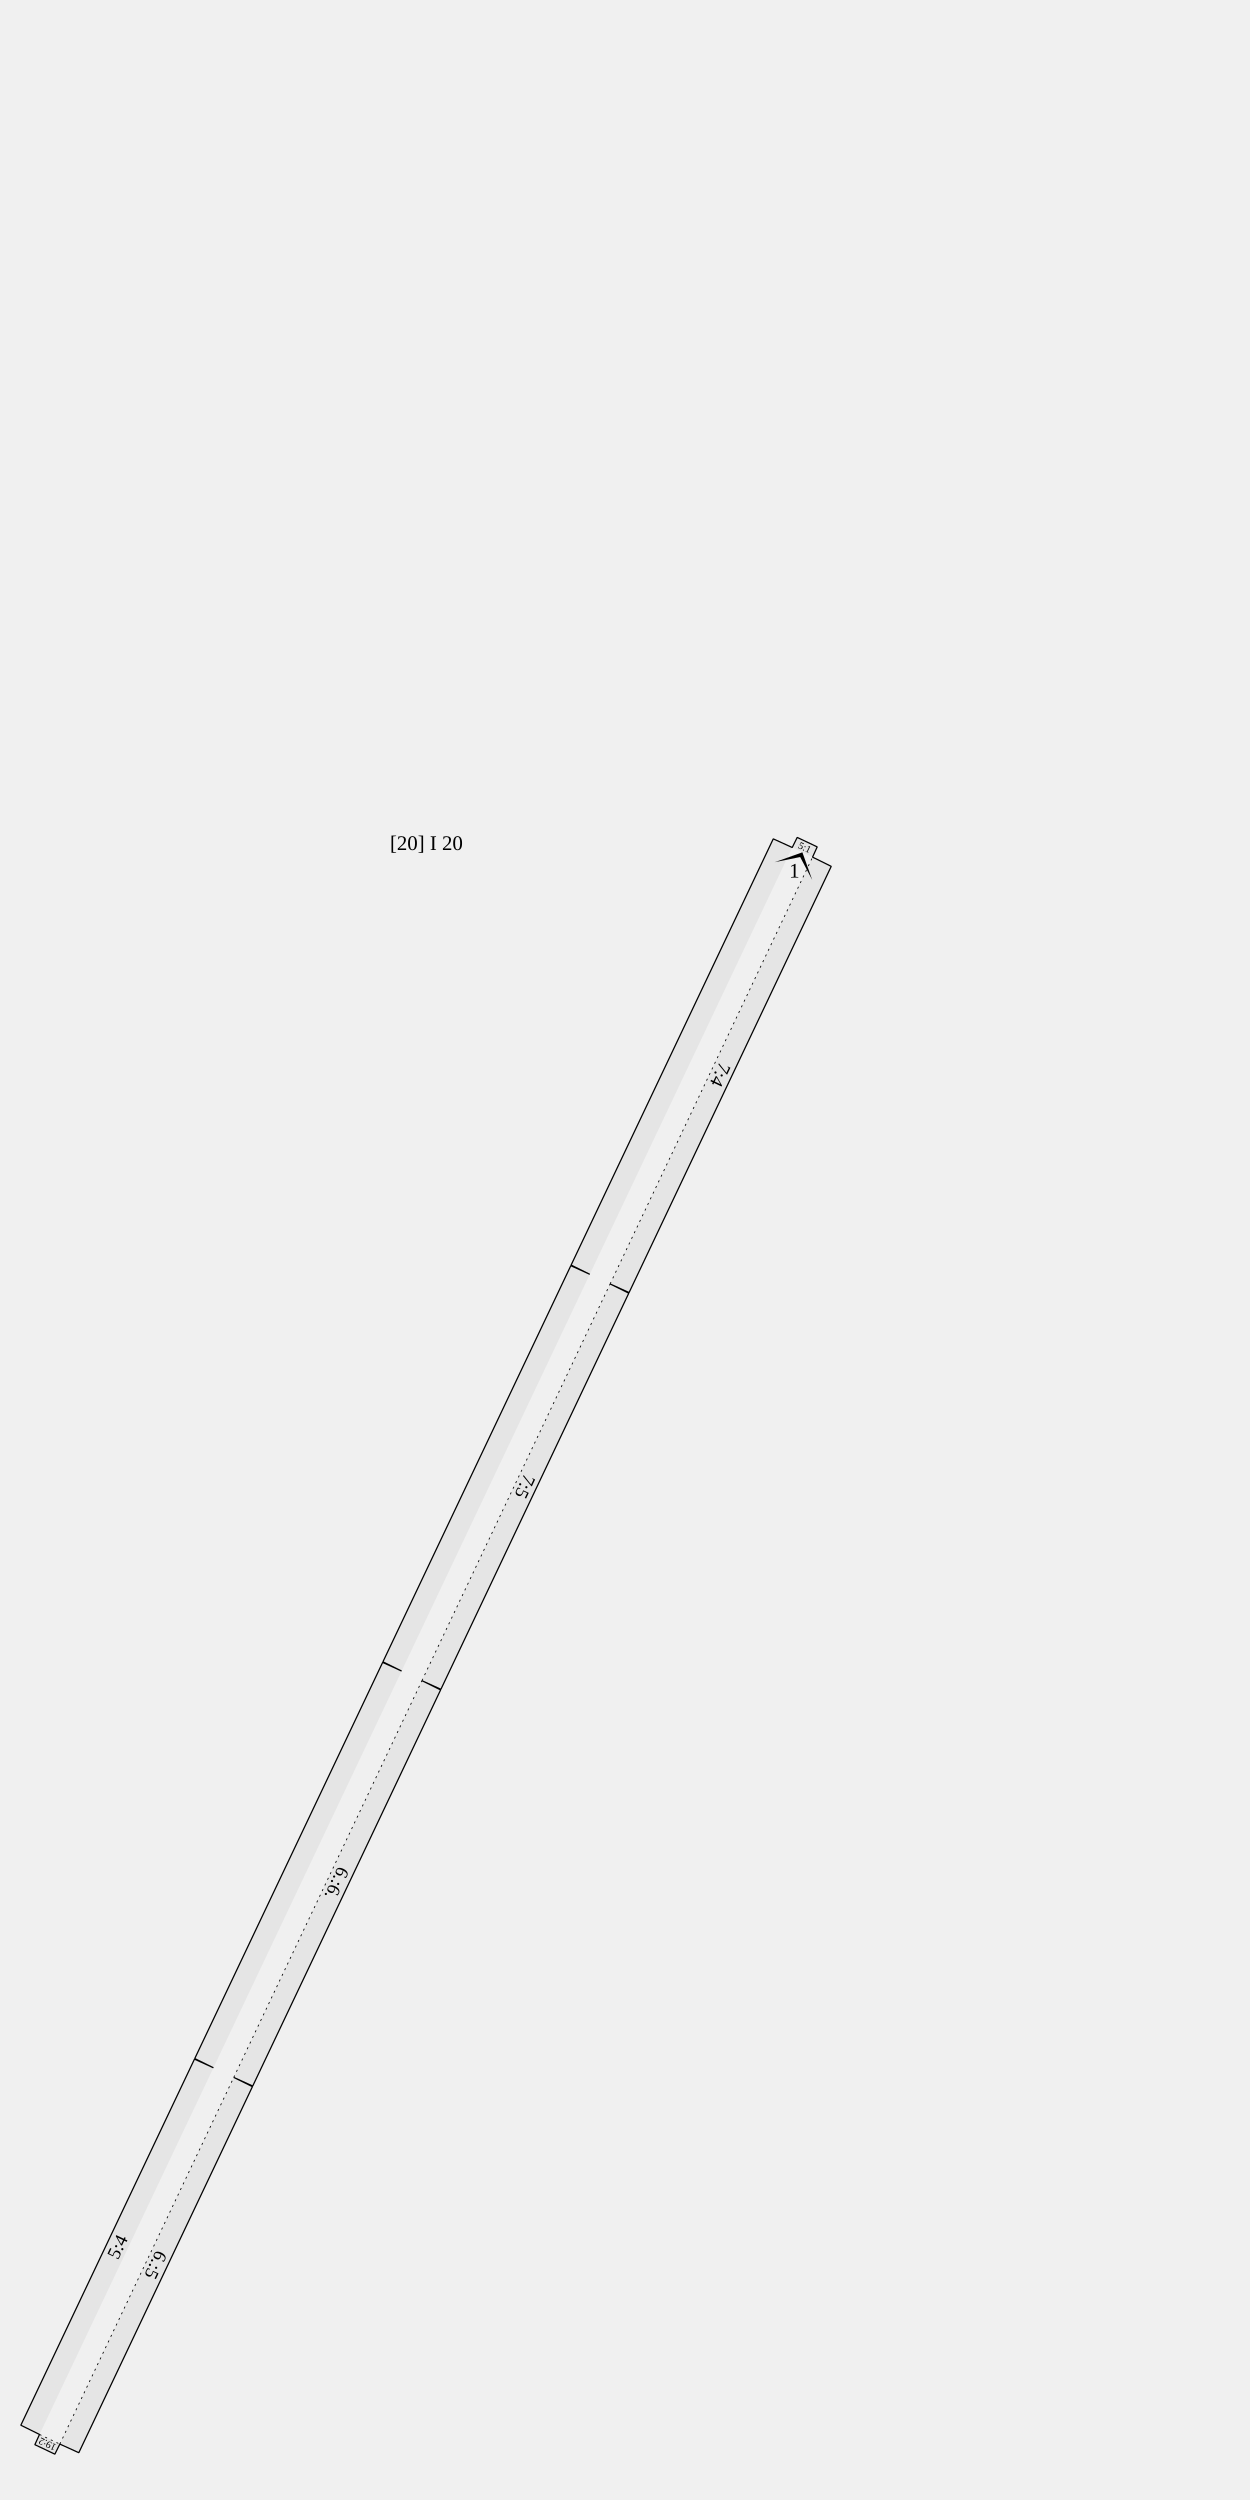
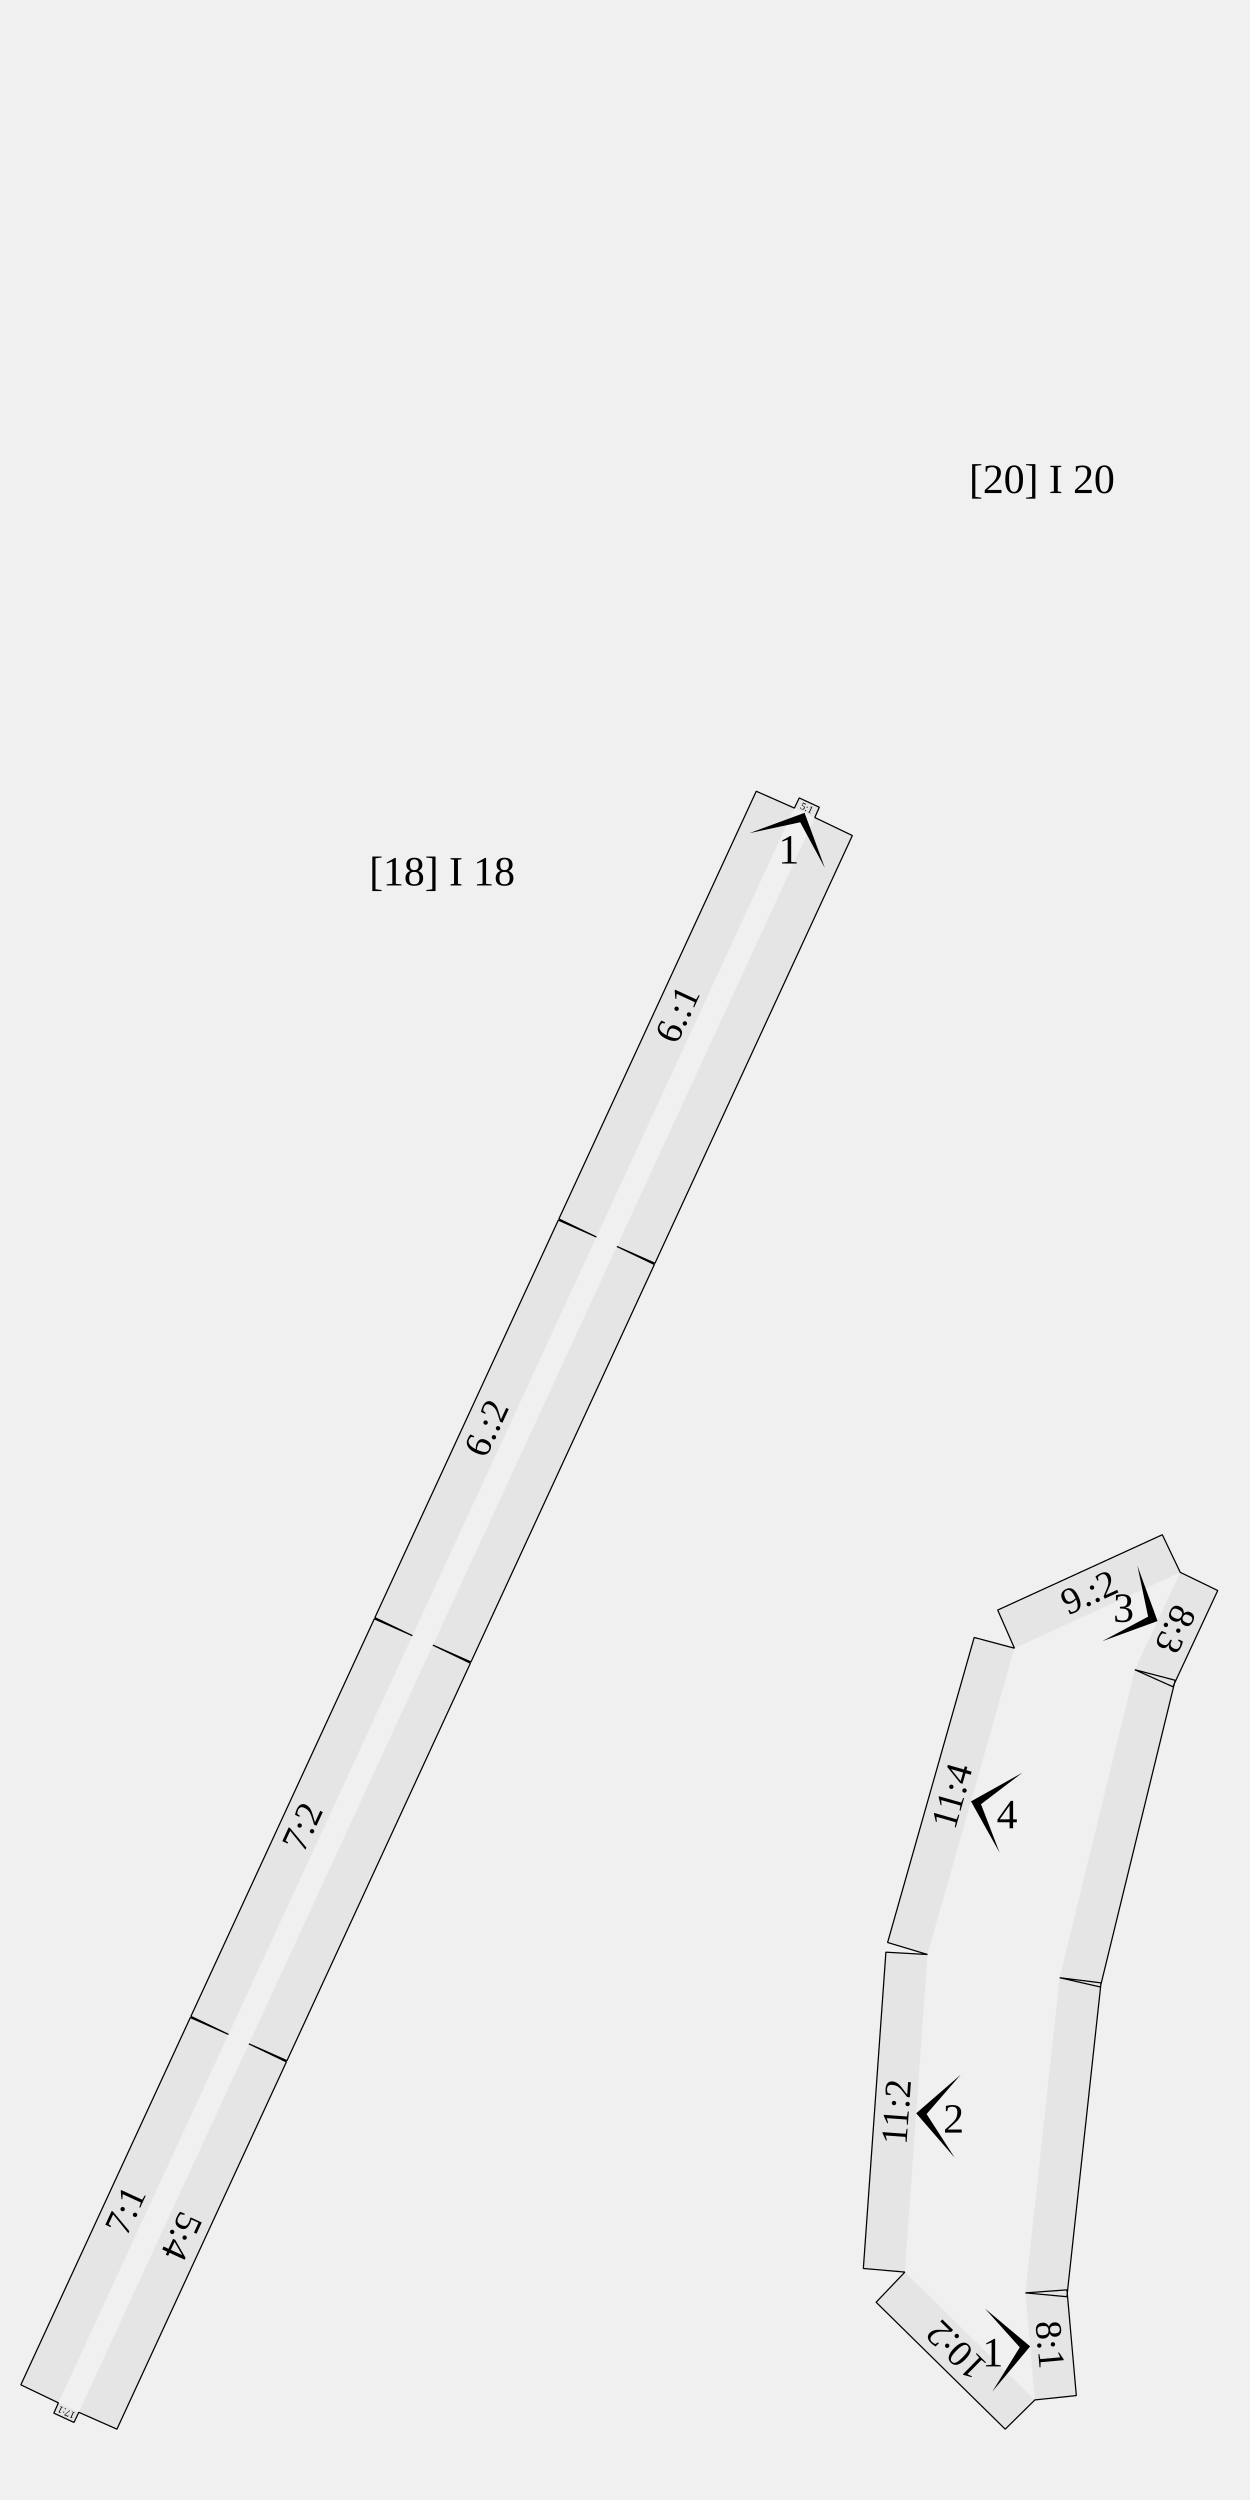
<svg xmlns="http://www.w3.org/2000/svg" version="1.1" width="300.00mm" height="600.00mm" viewBox="0 0 300.00 600.00">
  <style type="text/css">
    path {
        fill: none;
        stroke-linecap: butt;
        stroke-linejoin: bevel;
        stroke-dasharray: none;
    }
    path.outer {
        stroke: #000000;
        stroke-dasharray: none;
        stroke-dashoffset: 0;
        stroke-width: 0.3;
        stroke-opacity: 1.0;
    }
    path.convex {
        stroke: #000000;
        stroke-dasharray: 0.50,1.00;
        stroke-dashoffset:0;
        stroke-width:0.2;
        stroke-opacity: 1.0
    }
    path.concave {
        stroke: #000000;
        stroke-dasharray: 1.00,0.50,0.20,0.50;
        stroke-dashoffset: 0;
        stroke-width: 0.2;
        stroke-opacity: 1.0
    }
    path.freestyle {
        stroke: #000000;
        stroke-dasharray: none;
        stroke-dashoffset: 0;
        stroke-width: 0.2;
        stroke-opacity: 1.0
    }
    path.outer_background {
        stroke: #ffffff;
        stroke-opacity: 1.0;
        stroke-width: 0.5
    }
    path.inner_background {
        stroke: #ffffff;
        stroke-opacity: 1.0;
        stroke-width: 0.2
    }
    path.sticker {
        fill: #e5e5e5;
        stroke: none;
        fill-opacity: 1.0;
    }
    path.arrow {
        fill: #000000;
    }
    text {
        font-style: normal;
        fill: #000000;
        fill-opacity: 1.0;
        stroke: none;
    }
    text, tspan {
        text-anchor:middle;
    }
    </style>
  <g>
-     <text transform="translate(102.331 204.0044)" style="font-size:5.00">
-       <tspan>[20] I 20</tspan>
-     </text>
-     <path class="sticker" d=" M 190.135 203.399 L 191.33 200.978 L 196.129 203.255 L 195.011 205.712 Z M 56.1 498.58 L 60.584 500.794 L 18.912 588.652 L 14.36 586.58 Z M 195.011 205.712 L 199.495 207.925 L 150.977 310.218 L 146.425 308.146 Z M 146.425 308.146 L 150.909 310.36 L 105.814 405.435 L 101.263 403.363 Z M 101.263 403.363 L 105.747 405.577 L 60.651 500.652 L 56.1 498.58 Z M 96.386 401.05 L 91.902 398.836 L 136.998 303.761 L 141.549 305.833 Z M 51.223 496.267 L 46.74 494.053 L 91.835 398.978 L 96.386 401.05 Z M 9.484 584.267 L 5 582.053 L 46.672 494.195 L 51.223 496.267 Z M 141.549 305.833 L 137.065 303.619 L 185.584 201.327 L 190.135 203.399 Z M 14.36 586.58 L 13.166 589 L 8.366 586.723 L 9.484 584.267 Z " />
-     <path class="convex" d=" M 14.36 586.58 L 56.1 498.58 M 9.484 584.267 L 14.36 586.58 M 56.1 498.58 L 101.263 403.363 M 101.263 403.363 L 146.425 308.146 M 146.425 308.146 L 195.011 205.712 " />
-     <path class="outer" d=" M 5 582.053 L 46.672 494.195 L 51.223 496.267 L 46.74 494.053 L 91.835 398.978 L 96.386 401.05 L 91.902 398.836 L 136.998 303.761 L 141.549 305.833 L 137.065 303.619 L 185.584 201.327 L 190.135 203.399 L 191.33 200.978 L 196.129 203.255 L 195.011 205.712 L 199.495 207.925 L 150.977 310.218 L 146.425 308.146 L 150.909 310.36 L 105.814 405.435 L 101.263 403.363 L 105.747 405.577 L 60.651 500.652 L 56.1 498.58 L 60.584 500.794 L 18.912 588.652 L 14.36 586.58 L 13.166 589 L 8.366 586.723 L 9.484 584.267 Z " />
    <g>
-       <path transform="matrix(4.517591 2.142749 -2.142749 4.517591 192.573 204.5551)" class="arrow" d="M 0 0 L 1 1 L 0 0.25 L -1 1 Z" />
-       <text transform="translate(190.6445 210.6209)" style="font-size:5.00">
-         <tspan>1</tspan>
+       <text transform="translate(106.1019 212.5065)" style="font-size:10.00">
+         <tspan>[18] I 18</tspan>
+       </text>
+       <path class="sticker" d=" M 190.646 193.942 L 191.815 191.51 L 196.638 193.736 L 195.546 196.204 Z M 14.014 576.691 L 5 572.358 L 45.679 484.209 L 54.825 488.256 Z M 143.141 296.882 L 134.127 292.549 L 181.5 189.895 L 190.646 193.942 Z M 98.983 392.569 L 89.969 388.236 L 133.995 292.835 L 143.141 296.882 Z M 54.825 488.256 L 45.811 483.924 L 89.837 388.522 L 98.983 392.569 Z M 148.041 299.144 L 157.055 303.476 L 113.029 398.878 L 103.883 394.831 Z M 103.883 394.831 L 112.897 399.164 L 68.871 494.566 L 59.725 490.518 Z M 59.725 490.518 L 68.739 494.851 L 28.06 583 L 18.915 578.953 Z M 195.546 196.204 L 204.56 200.536 L 157.187 303.191 L 148.041 299.144 Z M 18.915 578.953 L 17.745 581.385 L 12.922 579.159 L 14.014 576.691 Z " />
+       <path class="outer" d=" M 191.815 191.51 L 196.638 193.736 L 195.546 196.204 L 204.56 200.536 L 157.187 303.191 L 148.041 299.144 L 157.055 303.476 L 113.029 398.878 L 103.883 394.831 L 112.897 399.164 L 68.871 494.566 L 59.725 490.518 L 68.739 494.851 L 28.06 583 L 18.915 578.953 L 17.745 581.385 L 12.922 579.159 L 14.014 576.691 L 5 572.358 L 45.679 484.209 L 54.825 488.256 L 45.811 483.924 L 89.837 388.522 L 98.983 392.569 L 89.969 388.236 L 133.995 292.835 L 143.141 296.882 L 134.127 292.549 L 181.5 189.895 L 190.646 193.942 Z " />
+       <g>
+         <path transform="matrix(9.079796 4.190144 -4.190144 9.079796 193.0959 195.0728)" class="arrow" d="M 0 0 L 1 1 L 0 0.25 L -1 1 Z" />
+         <text transform="translate(189.3248 207.2447)" style="font-size:10.00">
+           <tspan>1</tspan>
+         </text>
+       </g>
+       <text transform="matrix(0.90798 0.419014 -0.419014 0.90798 193.2995 194.6318)" style="font-size:2.43">
+         <tspan>5:1</tspan>
+       </text>
+       <text transform="matrix(0.419016 -0.907979 0.907979 0.419016 32.78506 531.7195)" style="font-size:9.00">
+         <tspan>7:1</tspan>
+       </text>
+       <text transform="matrix(0.419016 -0.907979 0.907979 0.419016 165.2588 244.6578)" style="font-size:9.00">
+         <tspan>6.:1</tspan>
+       </text>
+       <text transform="matrix(0.419016 -0.907979 0.907979 0.419016 119.4274 343.9714)" style="font-size:9.00">
+         <tspan>6.:2</tspan>
+       </text>
+       <text transform="matrix(0.419016 -0.907979 0.907979 0.419016 75.26948 439.6586)" style="font-size:9.00">
+         <tspan>7:2</tspan>
+       </text>
+       <text transform="matrix(-0.419016 0.907979 -0.907979 -0.419016 40.95437 535.4895)" style="font-size:9.00">
+         <tspan>5:4</tspan>
+       </text>
+       <text transform="matrix(-0.907979 -0.419016 0.419016 -0.907979 16.26072 578.2628)" style="font-size:2.43">
+         <tspan>17:1</tspan>
      </text>
    </g>
-     <text transform="matrix(0.903518 0.42855 -0.42855 0.903518 192.7812 204.1162)" style="font-size:2.43">
-       <tspan>5:1</tspan>
-     </text>
-     <text transform="matrix(-0.42855 0.903518 -0.903518 -0.42855 36.04338 542.9656)" style="font-size:4.50">
-       <tspan>6.:5</tspan>
-     </text>
-     <text transform="matrix(-0.42855 0.903518 -0.903518 -0.42855 171.5315 257.3143)" style="font-size:4.50">
-       <tspan>7:4</tspan>
-     </text>
-     <text transform="matrix(-0.42855 0.903518 -0.903518 -0.42855 124.6572 356.14)" style="font-size:4.50">
-       <tspan>7:5</tspan>
-     </text>
-     <text transform="matrix(-0.42855 0.903518 -0.903518 -0.42855 79.49451 451.3571)" style="font-size:4.50">
-       <tspan>6.:6.</tspan>
-     </text>
-     <text transform="matrix(0.42855 -0.903518 0.903518 0.42855 29.54054 539.8812)" style="font-size:4.50">
-       <tspan>5:4</tspan>
-     </text>
-     <text transform="matrix(-0.903518 -0.42855 0.42855 -0.903518 11.71401 585.8623)" style="font-size:2.43">
-       <tspan>19:2</tspan>
-     </text>
+     <g>
+       <text transform="translate(250.058 118.3327)" style="font-size:10.00">
+         <tspan>[20] I 20</tspan>
+       </text>
+       <path class="sticker" d=" M 246.097 550.291 L 256.072 549.566 L 258.32 574.94 L 248.373 575.979 Z M 254.322 474.652 L 264.247 475.889 L 256.056 551.216 L 246.097 550.291 Z M 217.167 545.301 L 207.204 544.433 L 212.616 468.526 L 222.602 469.081 Z M 248.373 575.979 L 241.25 583 L 210.269 552.542 L 217.167 545.301 Z M 283.258 377.362 L 292.255 381.729 L 281.496 404.819 L 272.365 400.738 Z M 272.365 400.738 L 282.043 403.262 L 264.074 476.871 L 254.322 474.652 Z M 222.602 469.081 L 213.025 466.199 L 233.803 392.992 L 243.466 395.571 Z M 243.466 395.571 L 239.448 386.412 L 278.954 368.335 L 283.258 377.362 Z " />
+       <path class="outer" d=" M 264.247 475.889 L 256.056 551.216 L 246.097 550.291 L 256.072 549.566 L 258.32 574.94 L 248.373 575.979 L 241.25 583 L 210.269 552.542 L 217.167 545.301 L 207.204 544.433 L 212.616 468.526 L 222.602 469.081 L 213.025 466.199 L 233.803 392.992 L 243.466 395.571 L 239.448 386.412 L 278.954 368.335 L 283.258 377.362 L 292.255 381.729 L 281.496 404.819 L 272.365 400.738 L 282.043 403.262 L 264.074 476.871 L 254.322 474.652 Z " />
+       <g>
+         <path transform="matrix(0.882196 9.961011 -9.961011 0.882196 247.235 563.1352)" class="arrow" d="M 0 0 L 1 1 L 0 0.25 L -1 1 Z" />
+         <text transform="translate(238.2701 567.9292)" style="font-size:10.00">
+           <tspan>1</tspan>
+         </text>
+       </g>
+       <text transform="matrix(0.08822 0.996101 -0.996101 0.08822 249.028 562.9764)" style="font-size:9.00">
+         <tspan>8:1</tspan>
+       </text>
+       <g>
+         <path transform="matrix(0.711219 -9.974677 9.974677 0.711219 219.8847 507.1908)" class="arrow" d="M 0 0 L 1 1 L 0 0.25 L -1 1 Z" />
+         <text transform="translate(228.8619 511.8309)" style="font-size:10.00">
+           <tspan>2</tspan>
+         </text>
+       </g>
+       <text transform="matrix(0.071122 -0.997468 0.997468 0.071122 218.0893 507.0628)" style="font-size:9.00">
+         <tspan>11:2</tspan>
+       </text>
+       <text transform="matrix(-0.713098 -0.701064 0.701064 -0.713098 231.508 561.9235)" style="font-size:9.00">
+         <tspan>10:2</tspan>
+       </text>
+       <g>
+         <path transform="matrix(-4.223793 9.064192 -9.064192 -4.223793 277.8114 389.05)" class="arrow" d="M 0 0 L 1 1 L 0 0.25 L -1 1 Z" />
+         <text transform="translate(269.6536 389.2486)" style="font-size:10.00">
+           <tspan>3</tspan>
+         </text>
+       </g>
+       <text transform="matrix(-0.422379 0.906419 -0.906419 -0.422379 279.4429 389.8103)" style="font-size:9.00">
+         <tspan>8:3</tspan>
+       </text>
+       <g>
+         <path transform="matrix(2.730396 -9.620028 9.620028 2.730396 233.034 432.326)" class="arrow" d="M 0 0 L 1 1 L 0 0.25 L -1 1 Z" />
+         <text transform="translate(241.692 438.7833)" style="font-size:10.00">
+           <tspan>4</tspan>
+         </text>
+       </g>
+       <text transform="matrix(0.27304 -0.962003 0.962003 0.27304 231.3024 431.8345)" style="font-size:9.00">
+         <tspan>11:4</tspan>
+       </text>
+       <text transform="matrix(0.909318 -0.416102 0.416102 0.909318 262.6128 384.83)" style="font-size:9.00">
+         <tspan>9.:2</tspan>
+       </text>
+     </g>
  </g>
</svg>
